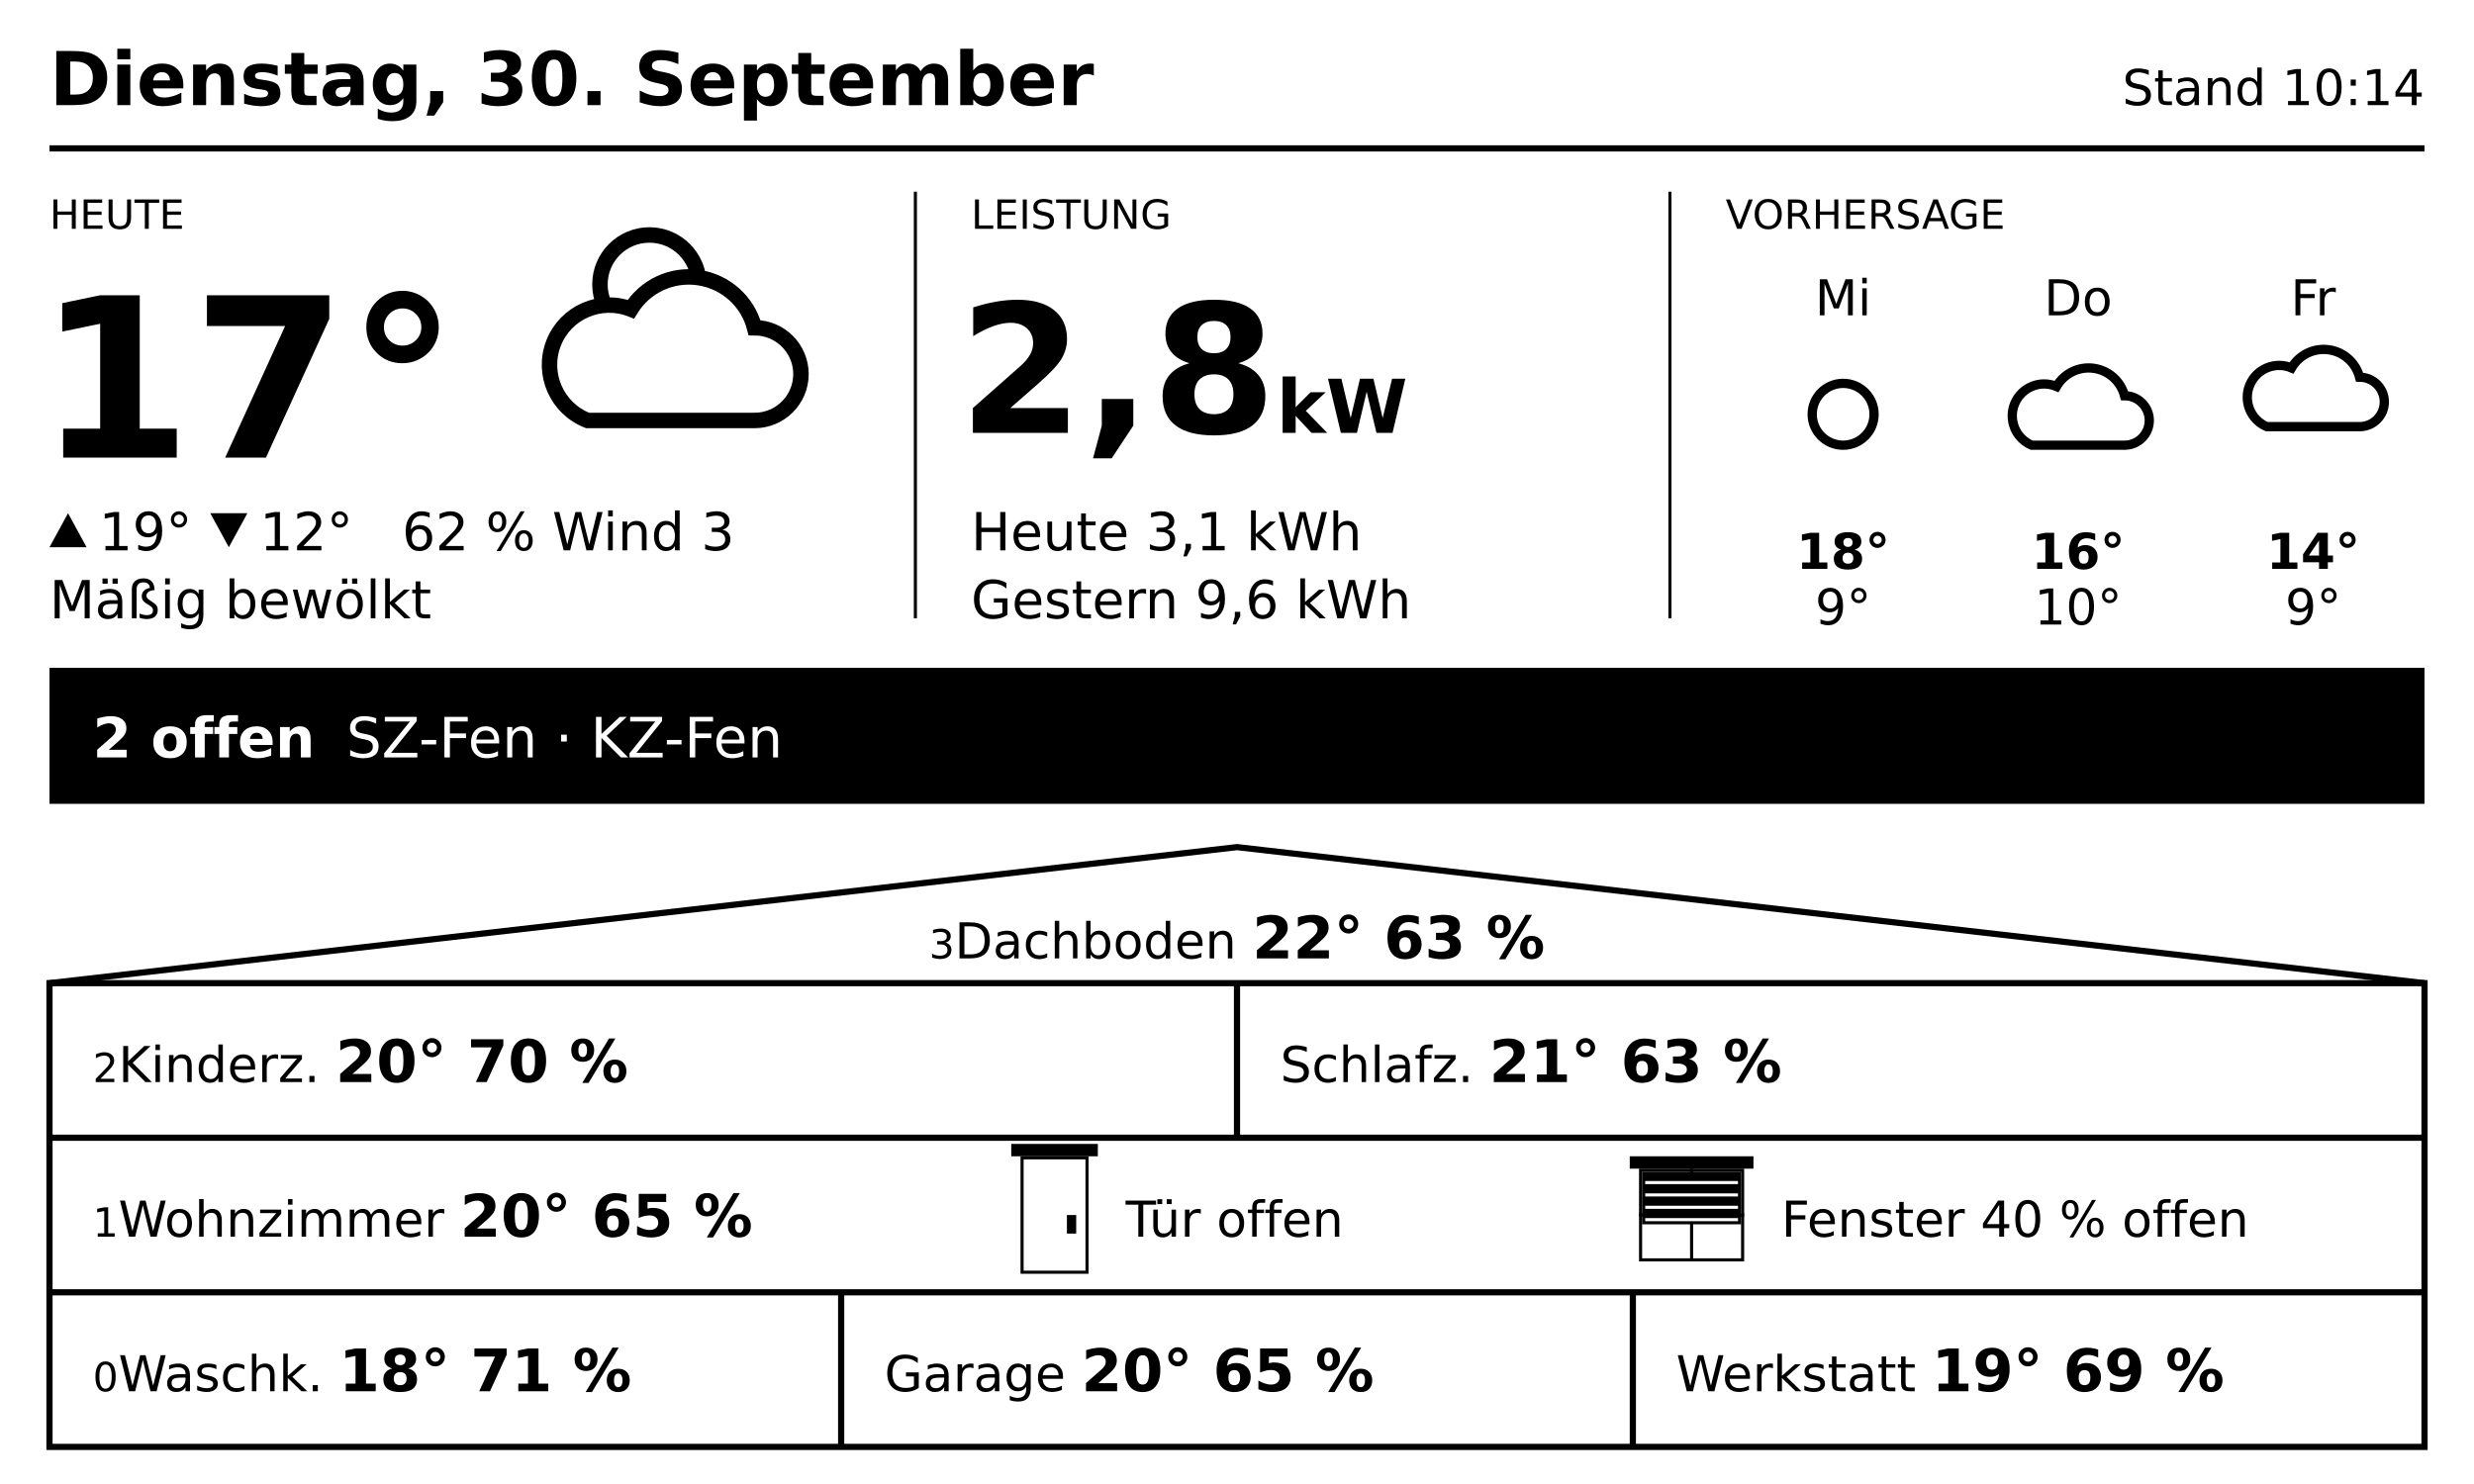
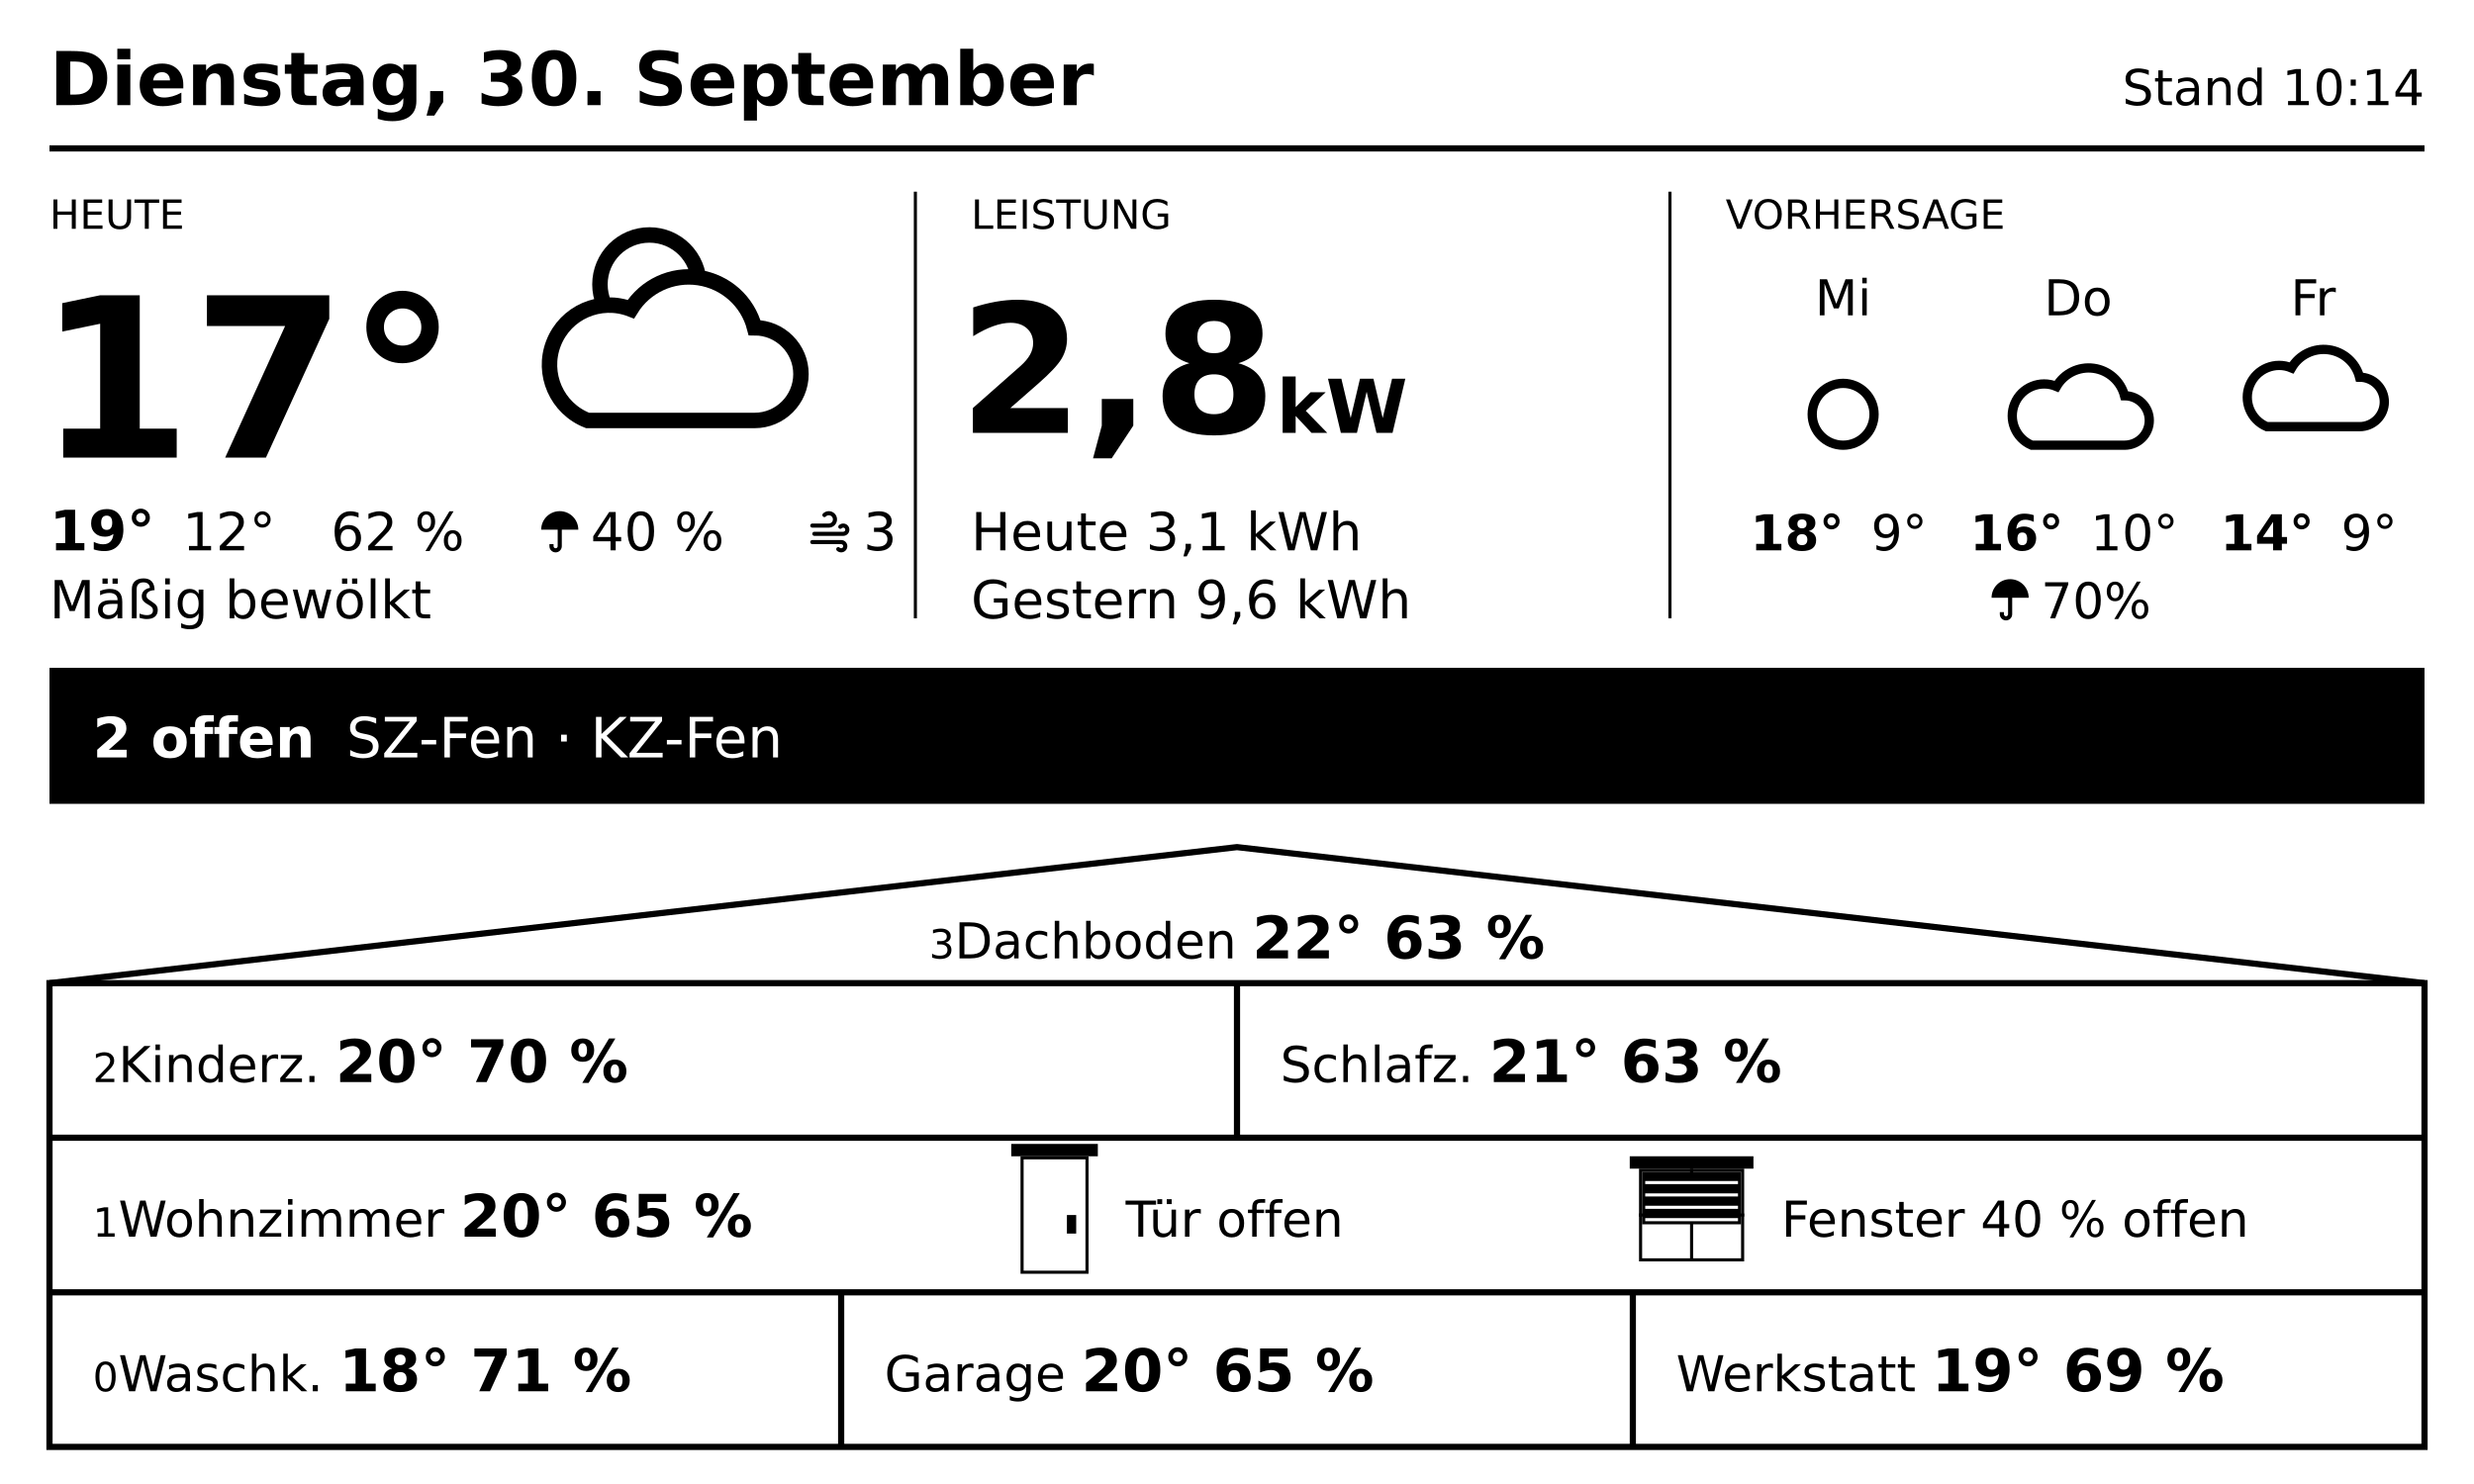
<svg xmlns="http://www.w3.org/2000/svg" width="800" height="480" viewBox="0 0 800 480" role="img" aria-label="Layout A daily overview, black and white" font-family="Verdana, 'DejaVu Sans', sans-serif" fill="#000">
  <rect width="800" height="480" fill="#fff" />
  <text x="16" y="34" font-size="24" font-weight="bold">Dienstag, 30. September</text>
  <text x="784" y="34" font-size="16" text-anchor="end">Stand 10:14</text>
  <rect x="16" y="47" width="768" height="2" />
  <text x="16" y="74" font-size="13">HEUTE</text>
  <text x="12" y="148" font-size="72" font-weight="bold">17°</text>
  <g fill="none" stroke="#000" stroke-width="5">
    <circle cx="210" cy="92" r="16" />
    <path d="M190 136 h54 a15 15 0 0 0 0-30 a22 22 0 0 0-40-6 a15 15 0 0 0-14 36z" fill="#fff" />
  </g>
-   <polygon points="16,177 28,177 22,166" />
-   <text x="32" y="178" font-size="17">19°</text>
-   <polygon points="68,166 80,166 74,177" />
-   <text x="84" y="178" font-size="17">12°</text>
-   <text x="130" y="178" font-size="17">62 %  Wind 3</text>
+   <text x="16" y="178" font-size="18" font-weight="bold">19°</text>
+   <text x="59" y="178" font-size="17" fill="#000">12°</text>
+   <text x="107" y="178" font-size="17" fill="#000">62 %</text>
+   <path transform="translate(173 164) scale(0.6667)" d="M12,2A9,9 0 0,1 21,11H13V19A3,3 0 0,1 10,22A3,3 0 0,1 7,19V18H9V19A1,1 0 0,0 10,20A1,1 0 0,0 11,19V11H3A9,9 0 0,1 12,2Z" fill="#000" />
+   <text x="191" y="178" font-size="17">40 %</text>
+   <path transform="translate(260 164) scale(0.6667)" d="M4,10A1,1 0 0,1 3,9A1,1 0 0,1 4,8H12A2,2 0 0,0 14,6A2,2 0 0,0 12,4C11.45,4 10.95,4.22 10.59,4.59C10.2,5 9.56,5 9.17,4.59C8.78,4.2 8.78,3.56 9.17,3.17C9.9,2.45 10.9,2 12,2A4,4 0 0,1 16,6A4,4 0 0,1 12,10H4M19,12A1,1 0 0,0 20,11A1,1 0 0,0 19,10C18.72,10 18.47,10.11 18.29,10.29C17.9,10.68 17.27,10.68 16.88,10.29C16.5,9.9 16.5,9.27 16.88,8.88C17.42,8.34 18.17,8 19,8A3,3 0 0,1 22,11A3,3 0 0,1 19,14H5A1,1 0 0,1 4,13A1,1 0 0,1 5,12H19M18,18H4A1,1 0 0,1 3,17A1,1 0 0,1 4,16H18A3,3 0 0,1 21,19A3,3 0 0,1 18,22C17.17,22 16.42,21.66 15.88,21.12C15.5,20.73 15.5,20.1 15.88,19.71C16.27,19.32 16.9,19.32 17.29,19.71C17.47,19.89 17.72,20 18,20A1,1 0 0,0 19,19A1,1 0 0,0 18,18Z" fill="#000" />
+   <text x="290" y="178" font-size="17" text-anchor="end" fill="#000">3</text>
  <text x="16" y="200" font-size="17">Mäßig bewölkt</text>
  <line x1="296" y1="62" x2="296" y2="200" stroke="#000" />
  <text x="314" y="74" font-size="13">LEISTUNG</text>
  <text x="310" y="140" font-size="58" font-weight="bold">2,8<tspan font-size="24"> kW</tspan>
  </text>
  <text x="314" y="178" font-size="17">Heute 3,1 kWh</text>
  <text x="314" y="200" font-size="17">Gestern 9,6 kWh</text>
  <line x1="540" y1="62" x2="540" y2="200" stroke="#000" />
  <text x="558" y="74" font-size="13">VORHERSAGE</text>
  <g font-size="16" text-anchor="middle">
    <text x="596" y="102">Mi</text>
    <text x="672" y="102">Do</text>
    <text x="748" y="102">Fr</text>
    <g fill="none" stroke="#000" stroke-width="3">
      <circle cx="596" cy="134" r="10" />
      <path d="M657 144 h30 a8 8 0 0 0 0-16 a12 12 0 0 0-22-3 a8 8 0 0 0-8 19z" />
      <path d="M733 138 h30 a8 8 0 0 0 0-16 a12 12 0 0 0-22-3 a8 8 0 0 0-8 19z" />
    </g>
-     <text x="596" y="184" font-weight="bold">18°</text>
-     <text x="672" y="184" font-weight="bold">16°</text>
-     <text x="748" y="184" font-weight="bold">14°</text>
-     <text x="596" y="202">9°</text>
-     <text x="672" y="202">10°</text>
-     <text x="748" y="202">9°</text>
  </g>
+   <text x="566" y="178" font-size="16" font-weight="bold">18°</text>
+   <text x="605" y="178" font-size="16" fill="#000">9°</text>
+   <text x="637" y="178" font-size="16" font-weight="bold">16°</text>
+   <text x="676" y="178" font-size="16" fill="#000">10°</text>
+   <path transform="translate(642 186) scale(0.6667)" d="M12,2A9,9 0 0,1 21,11H13V19A3,3 0 0,1 10,22A3,3 0 0,1 7,19V18H9V19A1,1 0 0,0 10,20A1,1 0 0,0 11,19V11H3A9,9 0 0,1 12,2Z" fill="#000" />
+   <text x="660" y="200" font-size="16" fill="#000">70%</text>
+   <text x="718" y="178" font-size="16" font-weight="bold">14°</text>
+   <text x="757" y="178" font-size="16" fill="#000">9°</text>
  <rect x="16" y="216" width="768" height="44" />
  <g fill="#fff" font-size="18">
    <text x="30" y="245" font-weight="bold">2 offen</text>
    <text x="112" y="245">SZ-Fen · KZ-Fen</text>
  </g>
  <g fill="none" stroke="#000" stroke-width="2">
    <polyline points="16,318 400,274 784,318" />
    <rect x="16" y="318" width="768" height="150" />
    <line x1="16" y1="368" x2="784" y2="368" />
    <line x1="16" y1="418" x2="784" y2="418" />
    <line x1="400" y1="318" x2="400" y2="368" />
    <line x1="272" y1="418" x2="272" y2="468" />
    <line x1="528" y1="418" x2="528" y2="468" />
  </g>
  <g font-size="16">
    <text x="400" y="310" text-anchor="middle">
      <tspan font-size="13">3 </tspan>Dachboden  <tspan font-weight="bold" font-size="19">22°  63 %</tspan>
    </text>
    <text x="30" y="350">
      <tspan font-size="13">2 </tspan>Kinderz.  <tspan font-weight="bold" font-size="19">20°  70 %</tspan>
    </text>
    <text x="414" y="350">Schlafz.  <tspan font-weight="bold" font-size="19">21°  63 %</tspan>
    </text>
    <text x="30" y="400">
      <tspan font-size="13">1 </tspan>Wohnzimmer  <tspan font-weight="bold" font-size="19">20°  65 %</tspan>
    </text>
    <text x="364" y="400">Tür offen</text>
    <text x="576" y="400">Fenster 40 % offen</text>
    <text x="30" y="450">
      <tspan font-size="13">0 </tspan>Waschk.  <tspan font-weight="bold" font-size="19">18°  71 %</tspan>
    </text>
    <text x="286" y="450">Garage  <tspan font-weight="bold" font-size="19">20°  65 %</tspan>
    </text>
    <text x="542" y="450">Werkstatt  <tspan font-weight="bold" font-size="19">19°  69 %</tspan>
    </text>
  </g>
  <rect x="327" y="370" width="28" height="4" />
  <rect x="330.5" y="374.5" width="21" height="37" fill="none" stroke="#000" />
  <rect x="345" y="393" width="3" height="6" />
  <rect x="527" y="374" width="40" height="4" />
  <rect x="530.5" y="378.5" width="33" height="29" fill="none" stroke="#000" />
  <line x1="547" y1="378" x2="547" y2="408" stroke="#000" />
  <line x1="530" y1="393" x2="564" y2="393" stroke="#000" />
  <rect x="531" y="379" width="32" height="17" />
  <g stroke="#fff">
    <line x1="532" y1="382.5" x2="562" y2="382.5" />
    <line x1="532" y1="386.5" x2="562" y2="386.5" />
    <line x1="532" y1="390.5" x2="562" y2="390.5" />
    <line x1="532" y1="394.5" x2="562" y2="394.5" />
  </g>
</svg>
